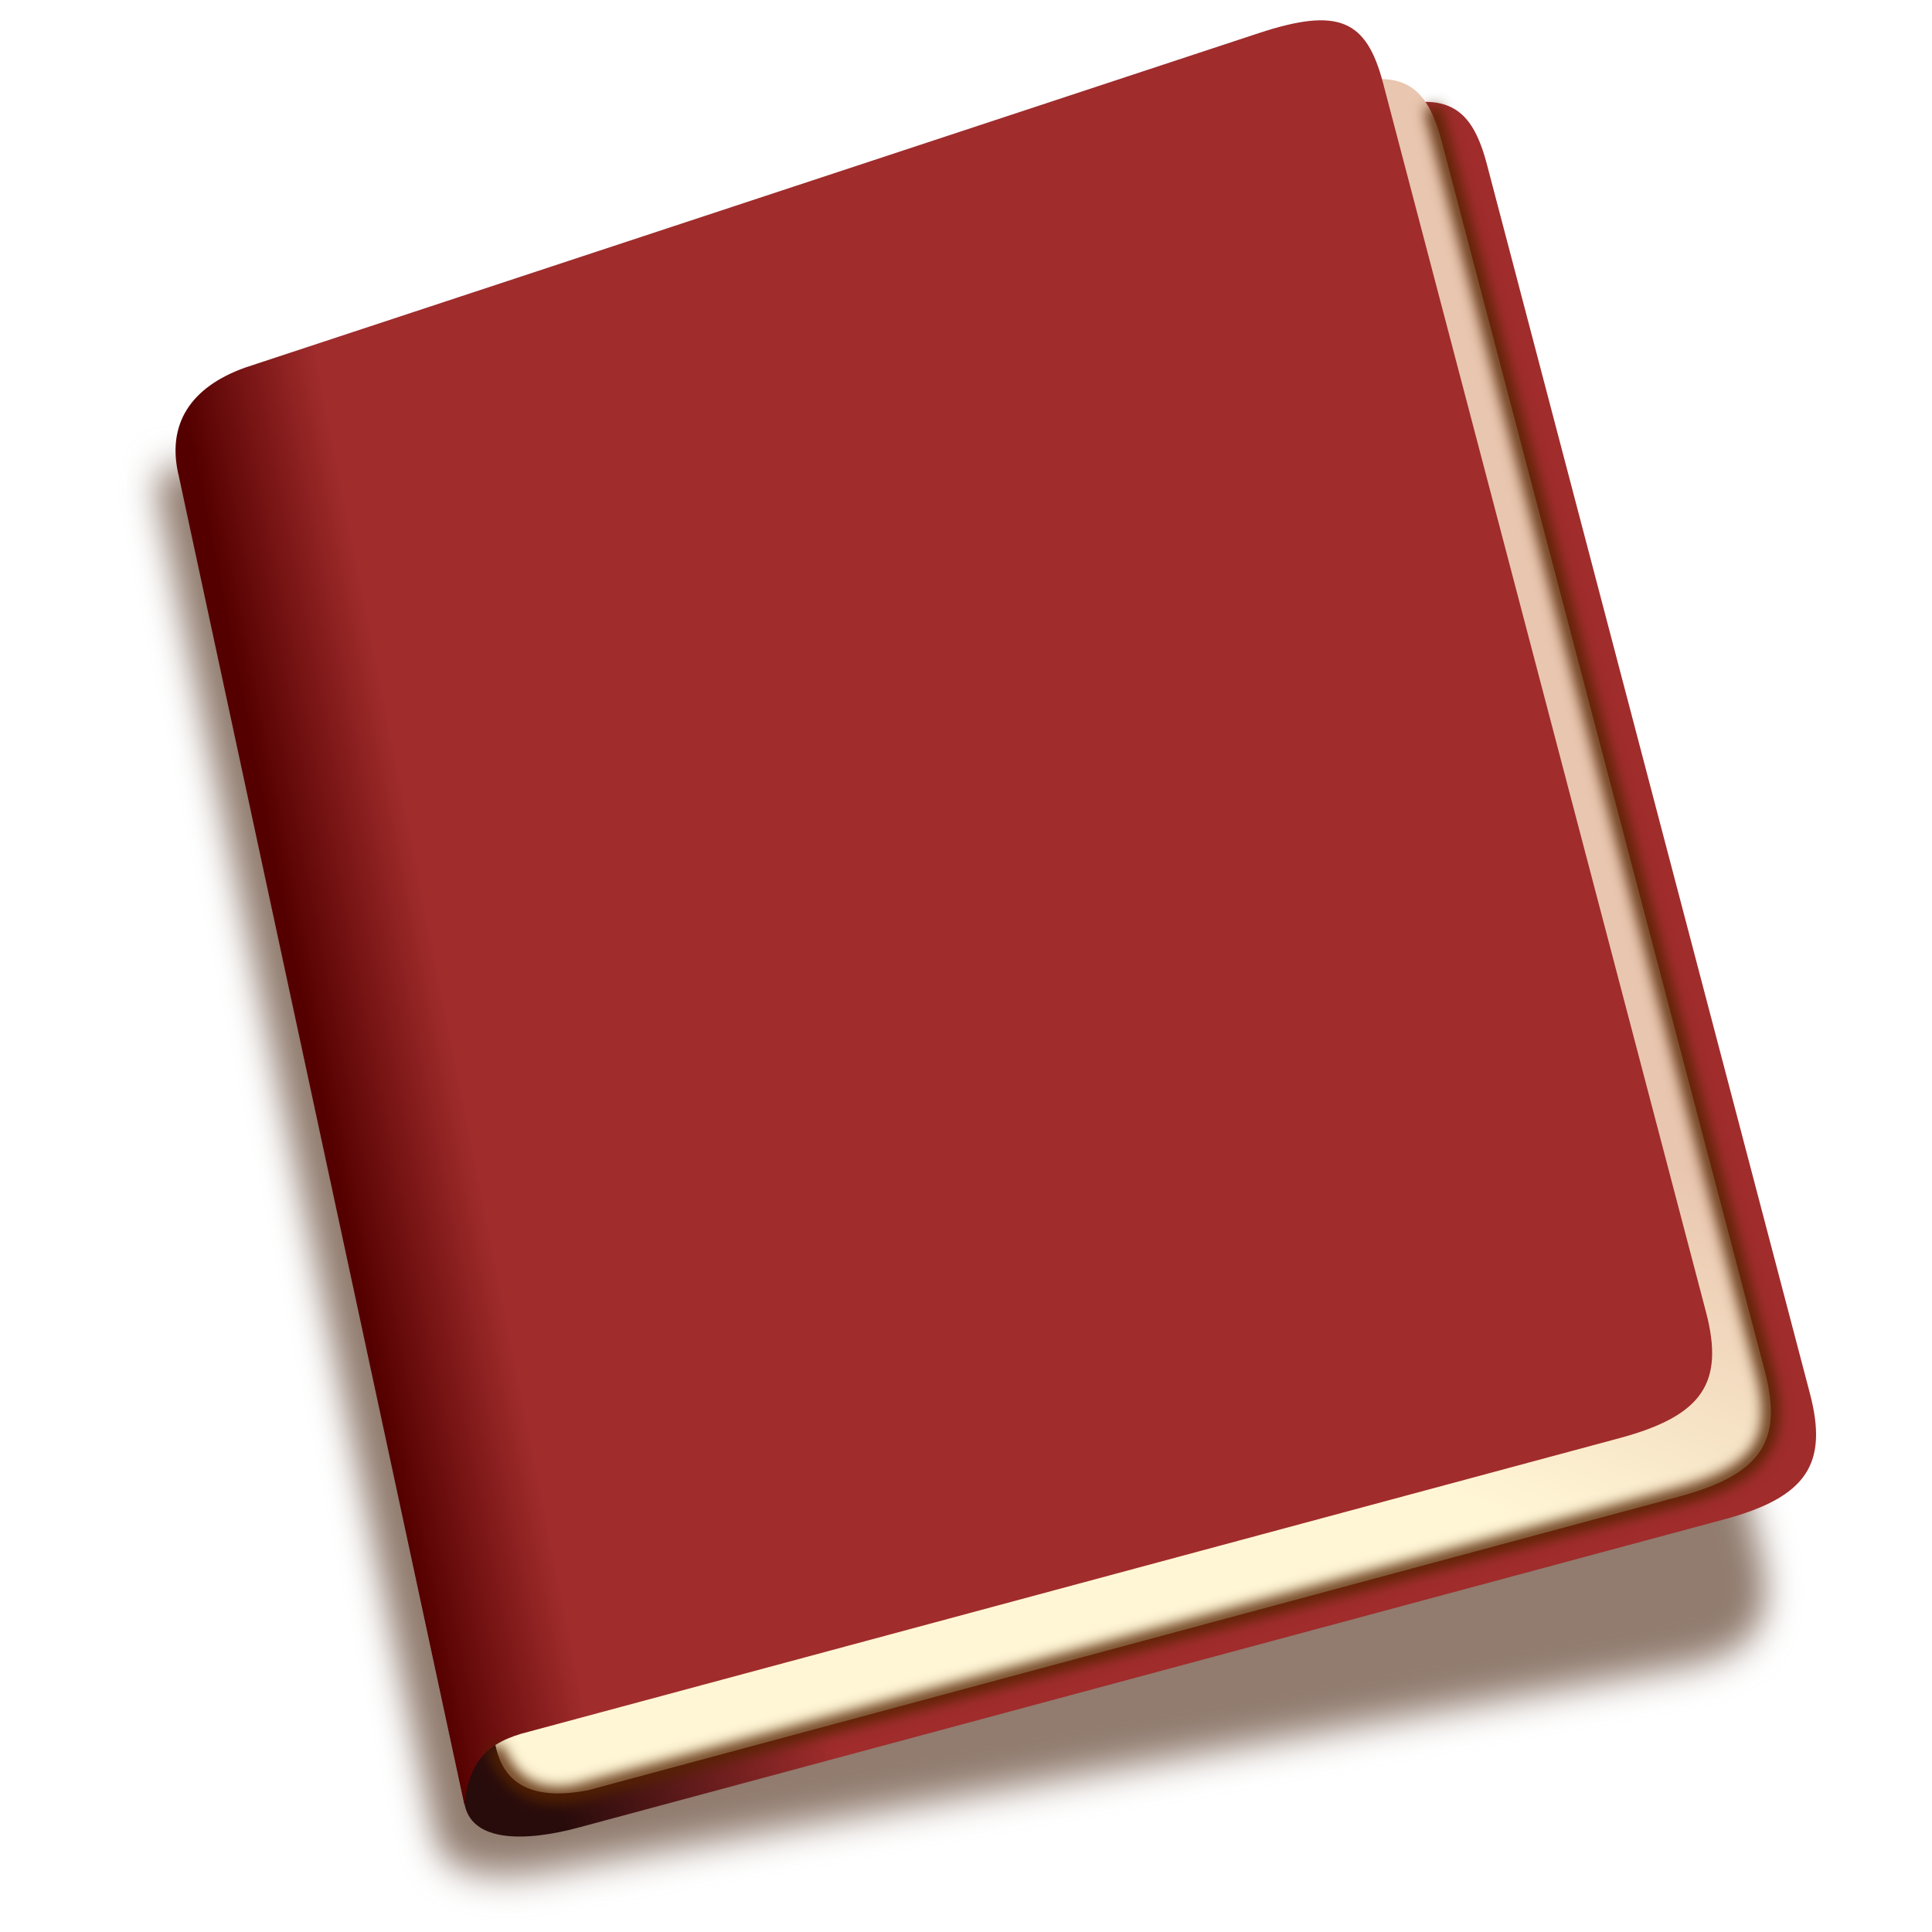
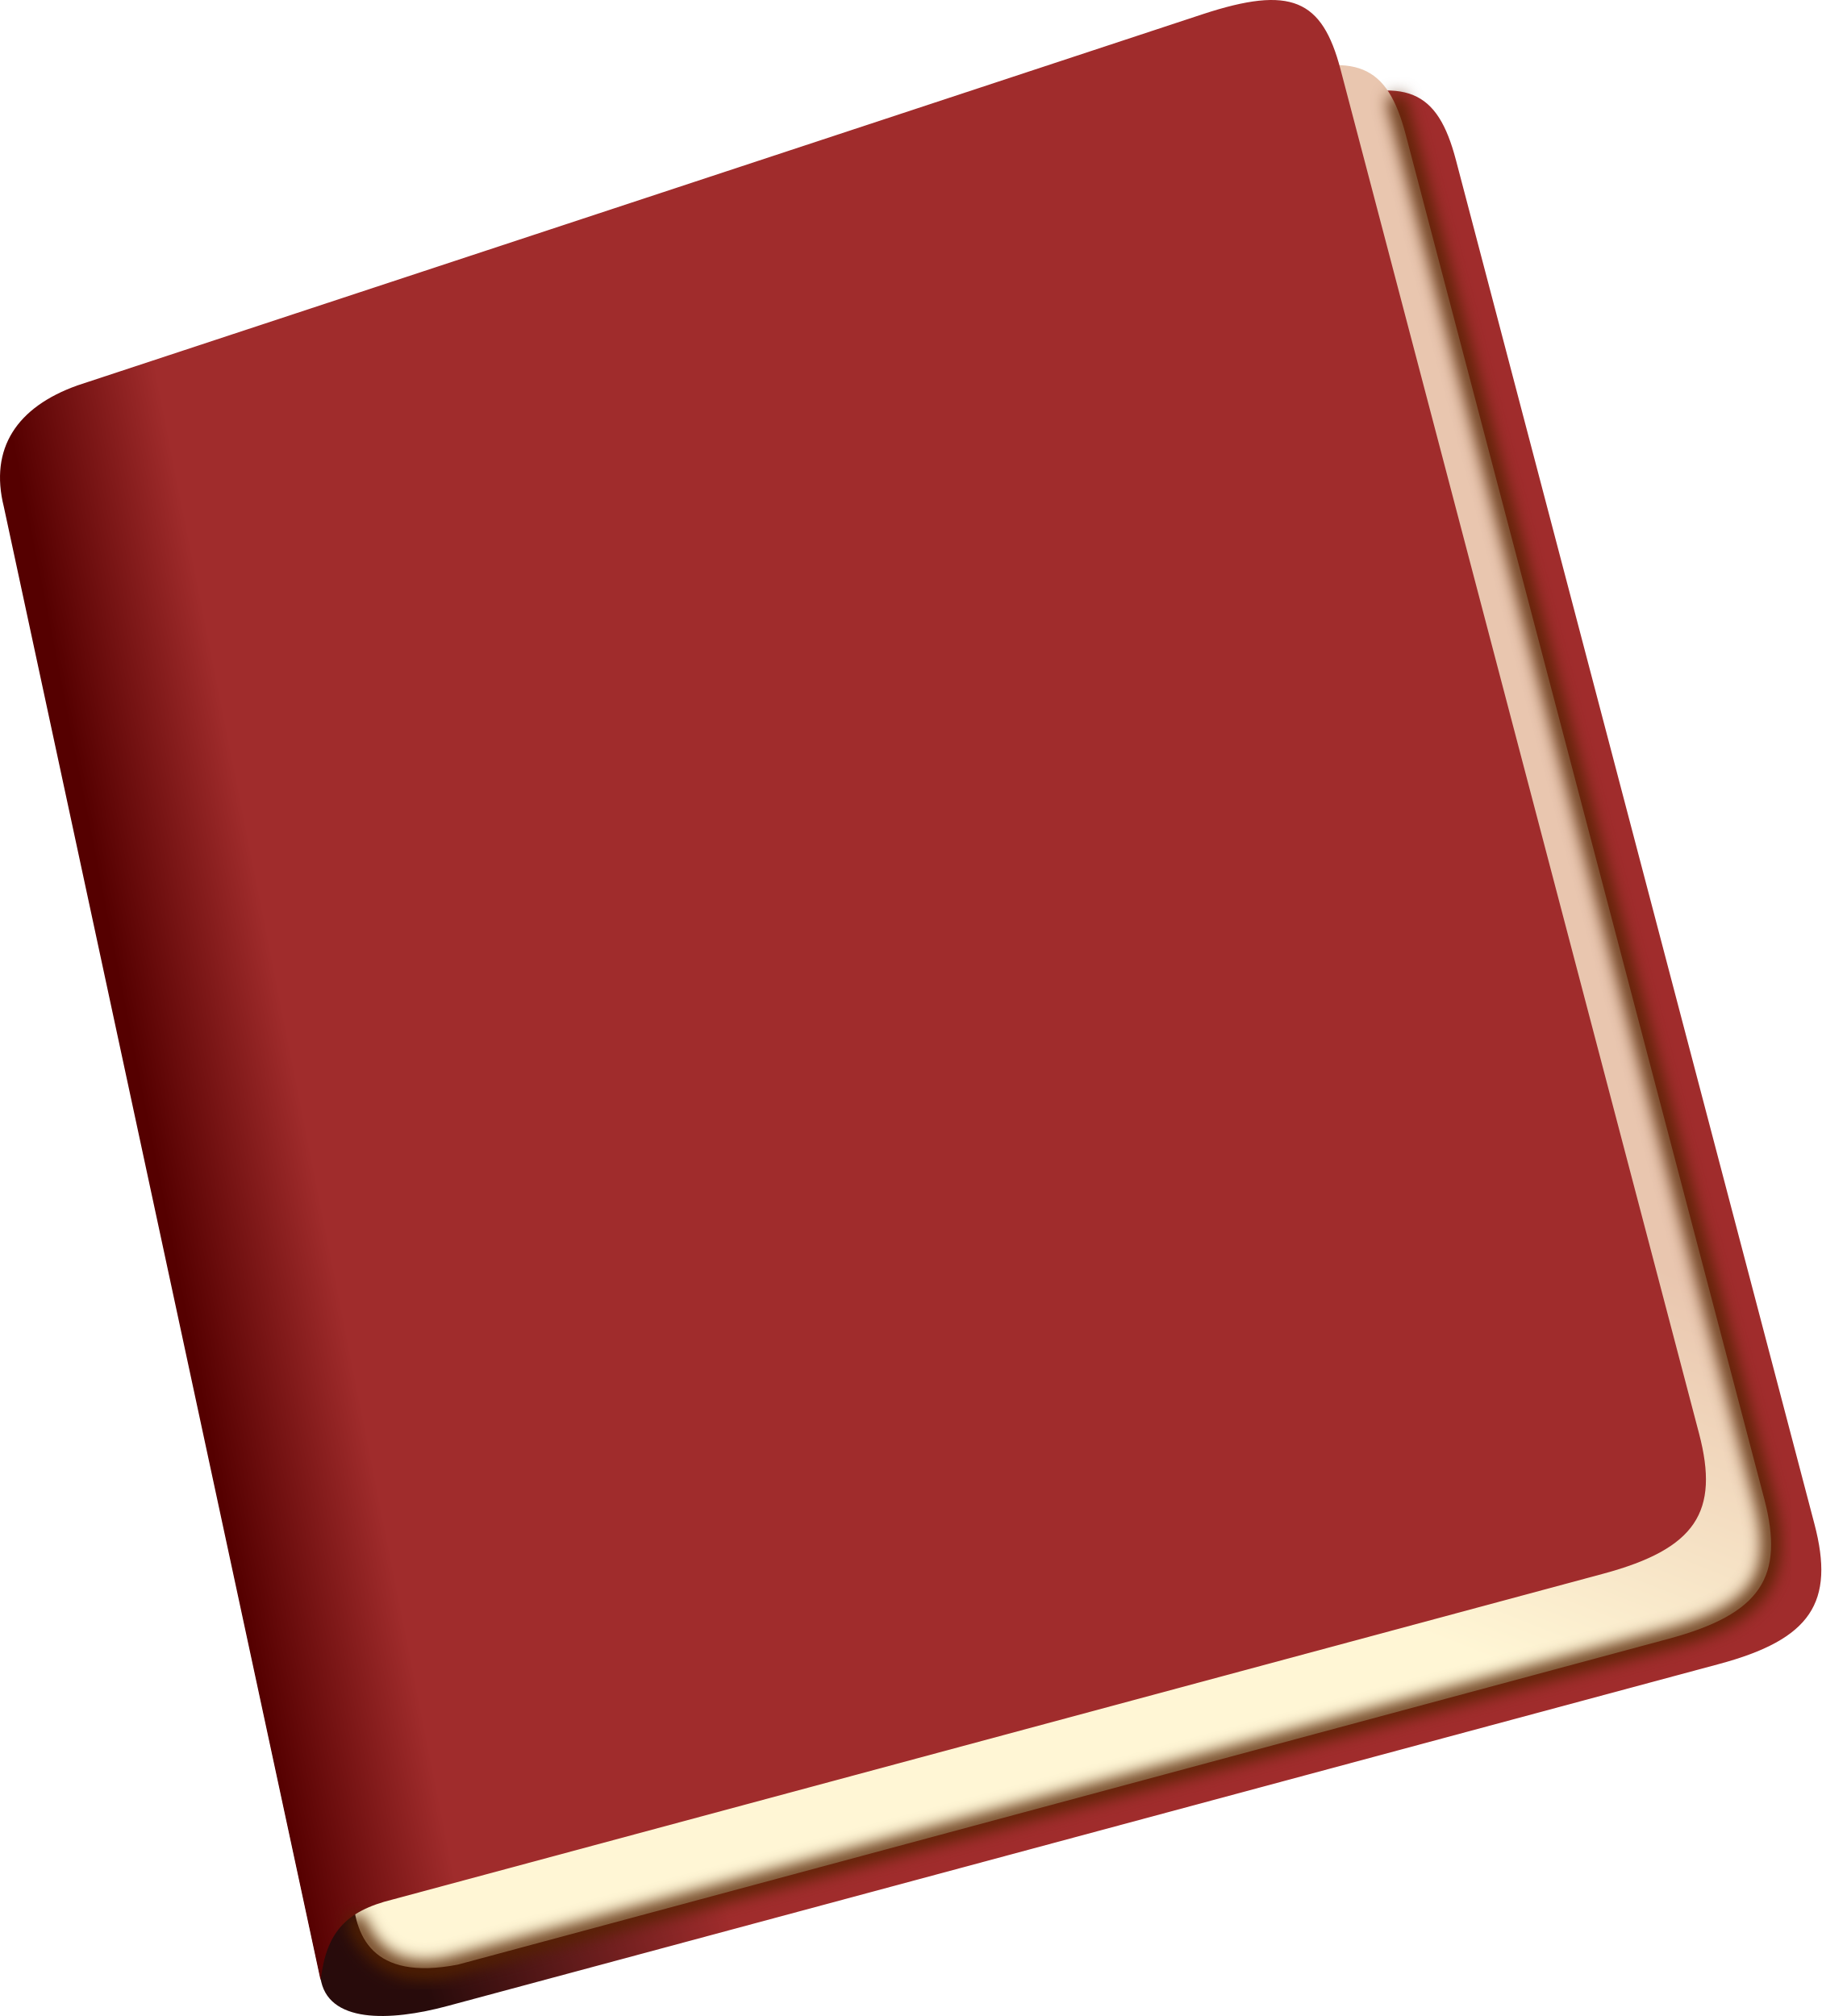
- <svg xmlns="http://www.w3.org/2000/svg" xmlns:xlink="http://www.w3.org/1999/xlink" id="svg11008" viewBox="0 0 128.094 128.094" version="1.0" width="100%" height="100%">
+ <svg xmlns="http://www.w3.org/2000/svg" xmlns:xlink="http://www.w3.org/1999/xlink" id="svg11008" viewBox="0 0 231.235 256" version="1.0" width="231.235" height="256">
  <defs id="defs11010">
-     <filter id="filter10772" color-interpolation-filters="sRGB">
-       <feGaussianBlur id="feGaussianBlur10774" stdDeviation="1.121" />
-     </filter>
-     <filter id="filter4248" color-interpolation-filters="sRGB">
-       <feGaussianBlur id="feGaussianBlur4250" stdDeviation="1.148" />
-     </filter>
-     <filter id="filter5689" color-interpolation-filters="sRGB">
-       <feGaussianBlur id="feGaussianBlur5691" stdDeviation="1.198" />
-     </filter>
-     <linearGradient id="linearGradient5737" y2="332.23" gradientUnits="userSpaceOnUse" x2="273.68" gradientTransform="translate(-0.43056,-0.8547)" y1="375.43" x1="298.63">
-       <stop id="stop5096" style="stop-color:#0000a1" offset="0" />
-       <stop id="stop5098" style="stop-color:#0000ff;stop-opacity:.355" offset="1" />
-     </linearGradient>
-     <linearGradient id="linearGradient5735" y2="323" gradientUnits="userSpaceOnUse" x2="260.82" gradientTransform="translate(-0.43056,-0.8547)" y1="378.15" x1="292.66">
-       <stop id="stop5104" style="stop-color:#daedff" offset="0" />
-       <stop id="stop5106" style="stop-color:#fffbff" offset="1" />
-     </linearGradient>
-     <linearGradient id="linearGradient5730" y2="374.07" gradientUnits="userSpaceOnUse" x2="360.45" gradientTransform="matrix(0.75556,-0.43622,0.43622,0.75556,-151.23,233.51)" y1="323.72" x1="361.19">
-       <stop id="stop39726" style="stop-color:#e4ebff" offset="0" />
-       <stop id="stop39728" style="stop-color:#ffffff" offset="1" />
-     </linearGradient>
-     <filter id="filter5748" color-interpolation-filters="sRGB">
-       <feGaussianBlur id="feGaussianBlur5750" stdDeviation="1.537" />
-     </filter>
-     <linearGradient id="linearGradient5772" y2="379.92" gradientUnits="userSpaceOnUse" x2="-120.63" gradientTransform="matrix(0.85995,-0.23042,0.23042,0.85995,-119.9,11.349)" y1="316.17" x1="-176.22">
-       <stop id="stop9836" style="stop-color:#e88e27" offset="0" />
-       <stop id="stop9838" style="stop-color:#e8c827;stop-opacity:.537" offset="1" />
-     </linearGradient>
-     <linearGradient id="linearGradient5767" y2="307.55" gradientUnits="userSpaceOnUse" x2="242.93" gradientTransform="matrix(0.85995,-0.23042,0.23042,0.85995,-408.99,135.38)" y1="281.06" x1="230.45">
-       <stop id="stop9851" style="stop-color:#ffffff" offset="0" />
-       <stop id="stop9853" style="stop-color:#ffffff;stop-opacity:0" offset="1" />
-     </linearGradient>
-     <filter id="filter4931" color-interpolation-filters="sRGB">
-       <feGaussianBlur id="feGaussianBlur4933" stdDeviation="0.586" />
-     </filter>
-     <linearGradient id="linearGradient5963" y2="259.2" gradientUnits="userSpaceOnUse" x2="-251.79" y1="284.64" x1="-321.03">
-       <stop id="stop10330" style="stop-color:#ffffff" offset="0" />
-       <stop id="stop10332" style="stop-color:#ffffff;stop-opacity:0" offset="1" />
-     </linearGradient>
-     <filter id="filter4939" color-interpolation-filters="sRGB">
-       <feGaussianBlur id="feGaussianBlur4941" stdDeviation="0.586" />
-     </filter>
-     <linearGradient id="linearGradient4310" y2="233.38" gradientUnits="userSpaceOnUse" x2="-199" gradientTransform="matrix(1.0145,0.58574,-0.59978,1.0389,70.414,259.75)" y1="227.37" x1="-181.72">
-       <stop id="stop9942" style="stop-color:#ffcc00" offset="0" />
-       <stop id="stop9944" style="stop-color:#ffcc00;stop-opacity:0" offset="1" />
-     </linearGradient>
-     <linearGradient id="linearGradient4307" y2="215.38" gradientUnits="userSpaceOnUse" x2="-177.8" gradientTransform="matrix(1.0145,0.58574,-0.59978,1.0389,70.414,259.75)" y1="215.29" x1="-196.57">
-       <stop id="stop9899" style="stop-color:#b3b3b3" offset="0" />
-       <stop id="stop9905" style="stop-color:#f9f9f9" offset=".5" />
-       <stop id="stop9901" style="stop-color:#b3b3b3" offset="1" />
-     </linearGradient>
-     <filter id="filter4935" color-interpolation-filters="sRGB">
-       <feGaussianBlur id="feGaussianBlur4937" stdDeviation="0.586" />
-     </filter>
-     <linearGradient id="linearGradient4374" y2="388.32" gradientUnits="userSpaceOnUse" x2="-281.58" gradientTransform="translate(349.76,-49.544)" y1="380.47" x1="-293.18">
-       <stop id="stop4378" style="stop-color:#784421" offset="0" />
-       <stop id="stop4380" style="stop-color:#a05a2c" offset=".262" />
-       <stop id="stop4382" style="stop-color:#deaa87" offset=".569" />
-       <stop id="stop4384" style="stop-color:#a05a2c;stop-opacity:0" offset="1" />
-     </linearGradient>
    <linearGradient id="linearGradient4276" y2="319.94" xlink:href="#linearGradient4270" gradientUnits="userSpaceOnUse" x2="-246.16" y1="322.19" x1="-242.28" />
-     <linearGradient id="linearGradient4264" y2="325.96" gradientUnits="userSpaceOnUse" x2="-411.5" gradientTransform="matrix(-0.93458,-0.53958,-0.55252,0.95699,-459.07,-225.89)" y1="325.96" x1="-429.7">
-       <stop id="stop5780" style="stop-color:#4d4d4d" offset="0" />
-       <stop id="stop5782" style="stop-color:#f7f7f7" offset=".568" />
-       <stop id="stop5784" style="stop-color:#686868" offset="1" />
-     </linearGradient>
    <linearGradient id="linearGradient4270">
      <stop id="stop4272" style="stop-color:#bd7b1a" offset="0" />
      <stop id="stop4274" style="stop-color:#ebb052" offset="1" />
    </linearGradient>
    <linearGradient id="linearGradient4284" y2="316.06" xlink:href="#linearGradient4270" gradientUnits="userSpaceOnUse" x2="-252.58" y1="313.98" x1="-256.18" />
-     <linearGradient id="linearGradient4392" y2="394.94" gradientUnits="userSpaceOnUse" x2="-289.78" y1="391.37" x1="-294.66">
-       <stop id="stop4388" style="stop-color:#28170b" offset="0" />
-       <stop id="stop4394" style="stop-color:#897b71;stop-opacity:.961" offset=".496" />
-       <stop id="stop4390" style="stop-color:#121200" offset="1" />
-     </linearGradient>
    <linearGradient id="linearGradient3308" y2="527.43" xlink:href="#linearGradient14564" gradientUnits="userSpaceOnUse" x2="120.84" gradientTransform="matrix(0,-1.3613,1.2149,0,-447.3,506.75)" y1="527.43" x1="111.37" />
    <linearGradient id="linearGradient3305" y2="520.43" xlink:href="#linearGradient14564" gradientUnits="userSpaceOnUse" x2="117.27" gradientTransform="matrix(0,-1.3613,1.2149,0,-447.3,506.75)" y1="520.43" x1="111.18" />
    <linearGradient id="linearGradient3302" y2="519.7" xlink:href="#linearGradient14564" gradientUnits="userSpaceOnUse" x2="101.65" gradientTransform="matrix(0,-1.3613,1.2149,0,-447.3,506.75)" y1="519.7" x1="90.711" />
    <linearGradient id="linearGradient3299" y2="508.43" xlink:href="#linearGradient14564" gradientUnits="userSpaceOnUse" x2="101.3" gradientTransform="matrix(0,-1.3613,1.2149,0,-447.3,506.75)" y1="508.43" x1="93.492" />
    <linearGradient id="linearGradient3296" y2="514.4" xlink:href="#linearGradient14564" gradientUnits="userSpaceOnUse" x2="143.43" gradientTransform="matrix(0,-1.3613,1.2149,0,-447.3,506.75)" y1="514.4" x1="129.74" />
    <linearGradient id="linearGradient3292" y2="506.67" xlink:href="#linearGradient14564" gradientUnits="userSpaceOnUse" x2="82.508" gradientTransform="matrix(0,-1.3613,1.2149,0,-447.3,506.75)" y1="507.83" x1="74.242" />
    <linearGradient id="linearGradient3289" y2="500.73" xlink:href="#linearGradient14564" gradientUnits="userSpaceOnUse" x2="86.388" gradientTransform="matrix(0,-1.3613,1.2149,0,-447.3,506.75)" y1="496.62" x1="78.882" />
    <linearGradient id="linearGradient3286" y2="491.56" xlink:href="#linearGradient14564" gradientUnits="userSpaceOnUse" x2="91.555" gradientTransform="matrix(0,-1.3613,1.2149,0,-447.3,506.75)" y1="491.56" x1="84.617" />
    <linearGradient id="linearGradient3282" y2="464.26" xlink:href="#linearGradient14564" gradientUnits="userSpaceOnUse" x2="144.29" gradientTransform="matrix(0,-1.3613,1.2149,0,-447.3,506.75)" y1="457.74" x1="136.65" />
    <linearGradient id="linearGradient3279" y2="460.7" xlink:href="#linearGradient14564" gradientUnits="userSpaceOnUse" x2="146.29" gradientTransform="matrix(0,-1.3613,1.2149,0,-447.3,506.75)" y1="454.89" x1="143.14" />
    <linearGradient id="linearGradient4113" y2="481.79" xlink:href="#linearGradient14564" gradientUnits="userSpaceOnUse" x2="77.901" gradientTransform="matrix(0,-1.3613,1.2149,0,-447.3,506.75)" y1="480.62" x1="70.961" />
    <linearGradient id="linearGradient3276" y2="484.18" xlink:href="#linearGradient14564" gradientUnits="userSpaceOnUse" x2="144.34" gradientTransform="matrix(0,-1.3613,1.2149,0,-447.3,506.75)" y1="478.7" x1="145.39" />
    <linearGradient id="linearGradient4128" y2="329.36" xlink:href="#linearGradient14564" gradientUnits="userSpaceOnUse" x2="470.17" gradientTransform="matrix(0.97431,0,0,1.0918,-336.41,19.449)" y1="339.77" x1="466.22" />
    <linearGradient id="linearGradient4136" y2="347.86" xlink:href="#linearGradient14564" gradientUnits="userSpaceOnUse" x2="480.21" gradientTransform="matrix(0.97431,0,0,1.0918,-336.41,19.449)" y1="350.36" x1="475.45" />
    <linearGradient id="linearGradient3270" y2="458.98" xlink:href="#linearGradient14564" gradientUnits="userSpaceOnUse" x2="88.912" gradientTransform="matrix(0,-1.3613,1.2149,0,-447.3,506.75)" y1="460.7" x1="83.922" />
    <linearGradient id="linearGradient3267" y2="453.39" xlink:href="#linearGradient14564" gradientUnits="userSpaceOnUse" x2="88.74" gradientTransform="matrix(0,-1.3613,1.2149,0,-447.3,506.75)" y1="450.27" x1="81.665" />
    <linearGradient id="linearGradient3263" y2="450.66" xlink:href="#linearGradient14564" gradientUnits="userSpaceOnUse" x2="125.26" gradientTransform="matrix(0,-1.3613,1.2149,0,-447.3,506.75)" y1="448.82" x1="119.32" />
    <linearGradient id="linearGradient3260" y2="442.77" xlink:href="#linearGradient14564" gradientUnits="userSpaceOnUse" x2="129.07" gradientTransform="matrix(0,-1.3613,1.2149,0,-447.3,506.75)" y1="439.93" x1="123.68" />
    <linearGradient id="linearGradient3256" y2="457.45" xlink:href="#linearGradient14564" gradientUnits="userSpaceOnUse" x2="104.84" gradientTransform="matrix(0,-1.3613,1.2149,0,-447.3,506.75)" y1="453.78" x1="100.1" />
    <linearGradient id="linearGradient3253" y2="451.57" xlink:href="#linearGradient14564" gradientUnits="userSpaceOnUse" x2="107.26" gradientTransform="matrix(0,-1.3613,1.2149,0,-447.3,506.75)" y1="452.35" x1="102.12" />
    <linearGradient id="linearGradient3250" y2="442.53" xlink:href="#linearGradient14564" gradientUnits="userSpaceOnUse" x2="106.56" gradientTransform="matrix(0,-1.3613,1.2149,0,-447.3,506.75)" y1="440.3" x1="100.98" />
    <linearGradient id="linearGradient3247" y2="438.07" xlink:href="#linearGradient14564" gradientUnits="userSpaceOnUse" x2="108.79" gradientTransform="matrix(0,-1.3613,1.2149,0,-447.3,506.75)" y1="434.45" x1="106.42" />
    <linearGradient id="linearGradient14564">
      <stop id="stop14566" style="stop-color:#5c2929" offset="0" />
      <stop id="stop14568" style="stop-color:#a5a7a9" offset="1" />
    </linearGradient>
    <linearGradient id="linearGradient4152" y2="457.77" xlink:href="#linearGradient14564" gradientUnits="userSpaceOnUse" x2="148.47" gradientTransform="matrix(0,-1.3613,1.2149,0,-447.3,506.75)" y1="514.09" x1="81.271" />
-     <linearGradient id="linearGradient4241" y2="361.53" gradientUnits="userSpaceOnUse" x2="136.5" gradientTransform="matrix(0.97431,0,0,1.0918,354.12,-84.185)" y1="295.79" x1="156.91">
-       <stop id="stop4158" style="stop-color:#ffffff;stop-opacity:.532" offset="0" />
-       <stop id="stop4160" style="stop-color:#ffffff;stop-opacity:.024" offset="1" />
-     </linearGradient>
-     <filter id="filter4146" color-interpolation-filters="sRGB">
-       <feGaussianBlur id="feGaussianBlur4148" stdDeviation="0.351" />
-     </filter>
-     <linearGradient id="linearGradient3331" y2="437.78" gradientUnits="userSpaceOnUse" x2="462.04" gradientTransform="matrix(0,-1.125,0.86721,0.047792,-236.86,855.58)" y1="440.97" x1="481.47">
-       <stop id="stop14598" style="stop-color:#00001c" offset="0" />
-       <stop id="stop14600" style="stop-color:#ffffff;stop-opacity:.2" offset="1" />
-     </linearGradient>
-     <linearGradient id="linearGradient4302" y2="307.63" gradientUnits="userSpaceOnUse" x2="-244.43" y1="286.56" x1="-232.08">
-       <stop id="stop4298" style="stop-color:#ffffff" offset="0" />
-       <stop id="stop4300" style="stop-color:#ffffff;stop-opacity:0" offset="1" />
-     </linearGradient>
-     <filter id="filter4343" color-interpolation-filters="sRGB">
-       <feGaussianBlur id="feGaussianBlur4345" stdDeviation="0.354" />
-     </filter>
    <linearGradient id="linearGradient10712" y2="351.04" gradientUnits="userSpaceOnUse" x2="329.53" gradientTransform="translate(1.44649,-236.293)" y1="356.19" x1="311.59">
      <stop id="stop10716" style="stop-color:#280b0b" offset="0" />
      <stop id="stop10718" style="stop-color:#a02c2c" offset="1" />
    </linearGradient>
    <linearGradient id="linearGradient10744" y2="317.77" gradientUnits="userSpaceOnUse" x2="389.57" gradientTransform="translate(-5.44521,-241.7001)" y1="341.51" x1="380.18">
      <stop id="stop10740" style="stop-color:#fff6d5" offset="0" />
      <stop id="stop10742" style="stop-color:#e9c6af" offset="1" />
    </linearGradient>
    <linearGradient id="linearGradient10700" y2="312.02" gradientUnits="userSpaceOnUse" x2="311.7" gradientTransform="translate(-5.44521,-241.7001)" y1="313.82" x1="302.62">
      <stop id="stop10696" style="stop-color:#550000" offset="0" />
      <stop id="stop10698" style="stop-color:#a02c2c" offset="1" />
    </linearGradient>
-     <filter id="filter10726" color-interpolation-filters="sRGB">
-       <feGaussianBlur id="feGaussianBlur10728" stdDeviation="0.474" />
+     <filter style="color-interpolation-filters:sRGB" id="filter878" x="-0.014" width="1.028" y="-0.011" height="1.021">
+       <feGaussianBlur stdDeviation="0.491" id="feGaussianBlur880" />
    </filter>
  </defs>
-   <g id="layer1" transform="translate(-276.0075,-0.03125)">
-     <path id="path10746" style="fill:#917c6f;filter:url(#filter10772)" d="m 391.99,346.23 -75.92,20.42 c -3.48,0.94 -7.2,1.04 -7.59,-1.7 l -18.7,-87.21 c -0.87,-3.48 7.46,-1.2 11.08,-2.49 l 67.2,-22.17 c 5.28,-1.74 7.13,-0.89 8.23,3.3 l 21.41,81.48 c 1.23,4.68 -0.18,6.88 -5.71,8.37 z" transform="matrix(0.98463,0.092215,0,1,1.089891,-271.7519)" />
-     <path id="path10710" style="fill:url(#linearGradient10712)" d="m 390.284,100.778 -75.91,20.42 c -3.48,0.94 -7.2,1.04 -7.59,-1.69 l -18.7,-87.21 c -0.87,-3.49 7.46,-1.21 11.08,-2.5 l 67.19,-22.16 c 5.29,-1.75 7.14,-0.89 8.24,3.3 l 21.41,81.47 c 1.23,4.68 -0.19,6.89 -5.72,8.37 z" />
-     <path id="path10702" style="fill:url(#linearGradient10744)" d="m 387.284,99.268 -72.3,19.46 c -5.16,1 -6.19,-1.76 -6.28,-4.36 l -16.94,-78.83 c -0.87,-3.49 0.78,-5.96 4.4,-7.25 l 67.19,-22.17 c 5.29,-1.74 7.14,-0.89 8.24,3.3 l 21.41,81.48 c 1.23,4.68 -0.19,6.88 -5.72,8.37 z" />
-     <path id="path1813" style="fill:url(#linearGradient10700)" d="m 383.394,95.378 -72.3,19.46 c -2.85,0.7 -3.97,2.01 -4.3,4.83 l -18.92,-88.02 c -0.87,-3.49 0.78,-5.96 4.4,-7.25 l 67.19,-22.17 c 5.29,-1.74 7.14,-0.89 8.24,3.3 l 21.41,81.48 c 1.23,4.68 -0.19,6.88 -5.72,8.37 z" />
-     <path id="path10720" style="fill:none;stroke:#552200;filter:url(#filter10726)" d="m 370.974,7.128 22.03,83.77 c 1.23,4.68 -0.19,6.88 -5.72,8.37 l -72.3,19.46 c 0,0 -4.56,1.83 -6.21,-2.92" />
+   <g id="layer1" transform="translate(-287.6454,134.2033)">
+     <g id="g886" transform="matrix(2.125914,0,0,2.125914,-323.864,-137.1326)">
+       <path d="m 390.284,100.778 -75.91,20.42 c -3.48,0.94 -7.2,1.04 -7.59,-1.69 l -18.7,-87.21 c -0.87,-3.49 7.46,-1.21 11.08,-2.5 l 67.19,-22.16 c 5.29,-1.75 7.14,-0.89 8.24,3.3 l 21.41,81.47 c 1.23,4.68 -0.19,6.89 -5.72,8.37 z" style="fill:url(#linearGradient10712)" id="path10710" />
+       <path d="m 387.284,99.268 -72.3,19.46 c -5.16,1 -6.19,-1.76 -6.28,-4.36 l -16.94,-78.83 c -0.87,-3.49 0.78,-5.96 4.4,-7.25 l 67.19,-22.17 c 5.29,-1.74 7.14,-0.89 8.24,3.3 l 21.41,81.48 c 1.23,4.68 -0.19,6.88 -5.72,8.37 z" style="fill:url(#linearGradient10744)" id="path10702" />
+       <path d="m 383.394,95.378 -72.3,19.46 c -2.85,0.7 -3.97,2.01 -4.3,4.83 l -18.92,-88.02 c -0.87,-3.49 0.78,-5.96 4.4,-7.25 l 67.19,-22.17 c 5.29,-1.74 7.14,-0.89 8.24,3.3 l 21.41,81.48 c 1.23,4.68 -0.19,6.88 -5.72,8.37 z" style="fill:url(#linearGradient10700)" id="path1813" />
+       <path d="m 370.974,7.128 22.03,83.77 c 1.23,4.68 -0.19,6.88 -5.72,8.37 l -72.3,19.46 c 0,0 -4.56,1.83 -6.21,-2.92" style="fill:none;stroke:#552200;filter:url(#filter878)" id="path10720" />
+     </g>
  </g>
</svg>
